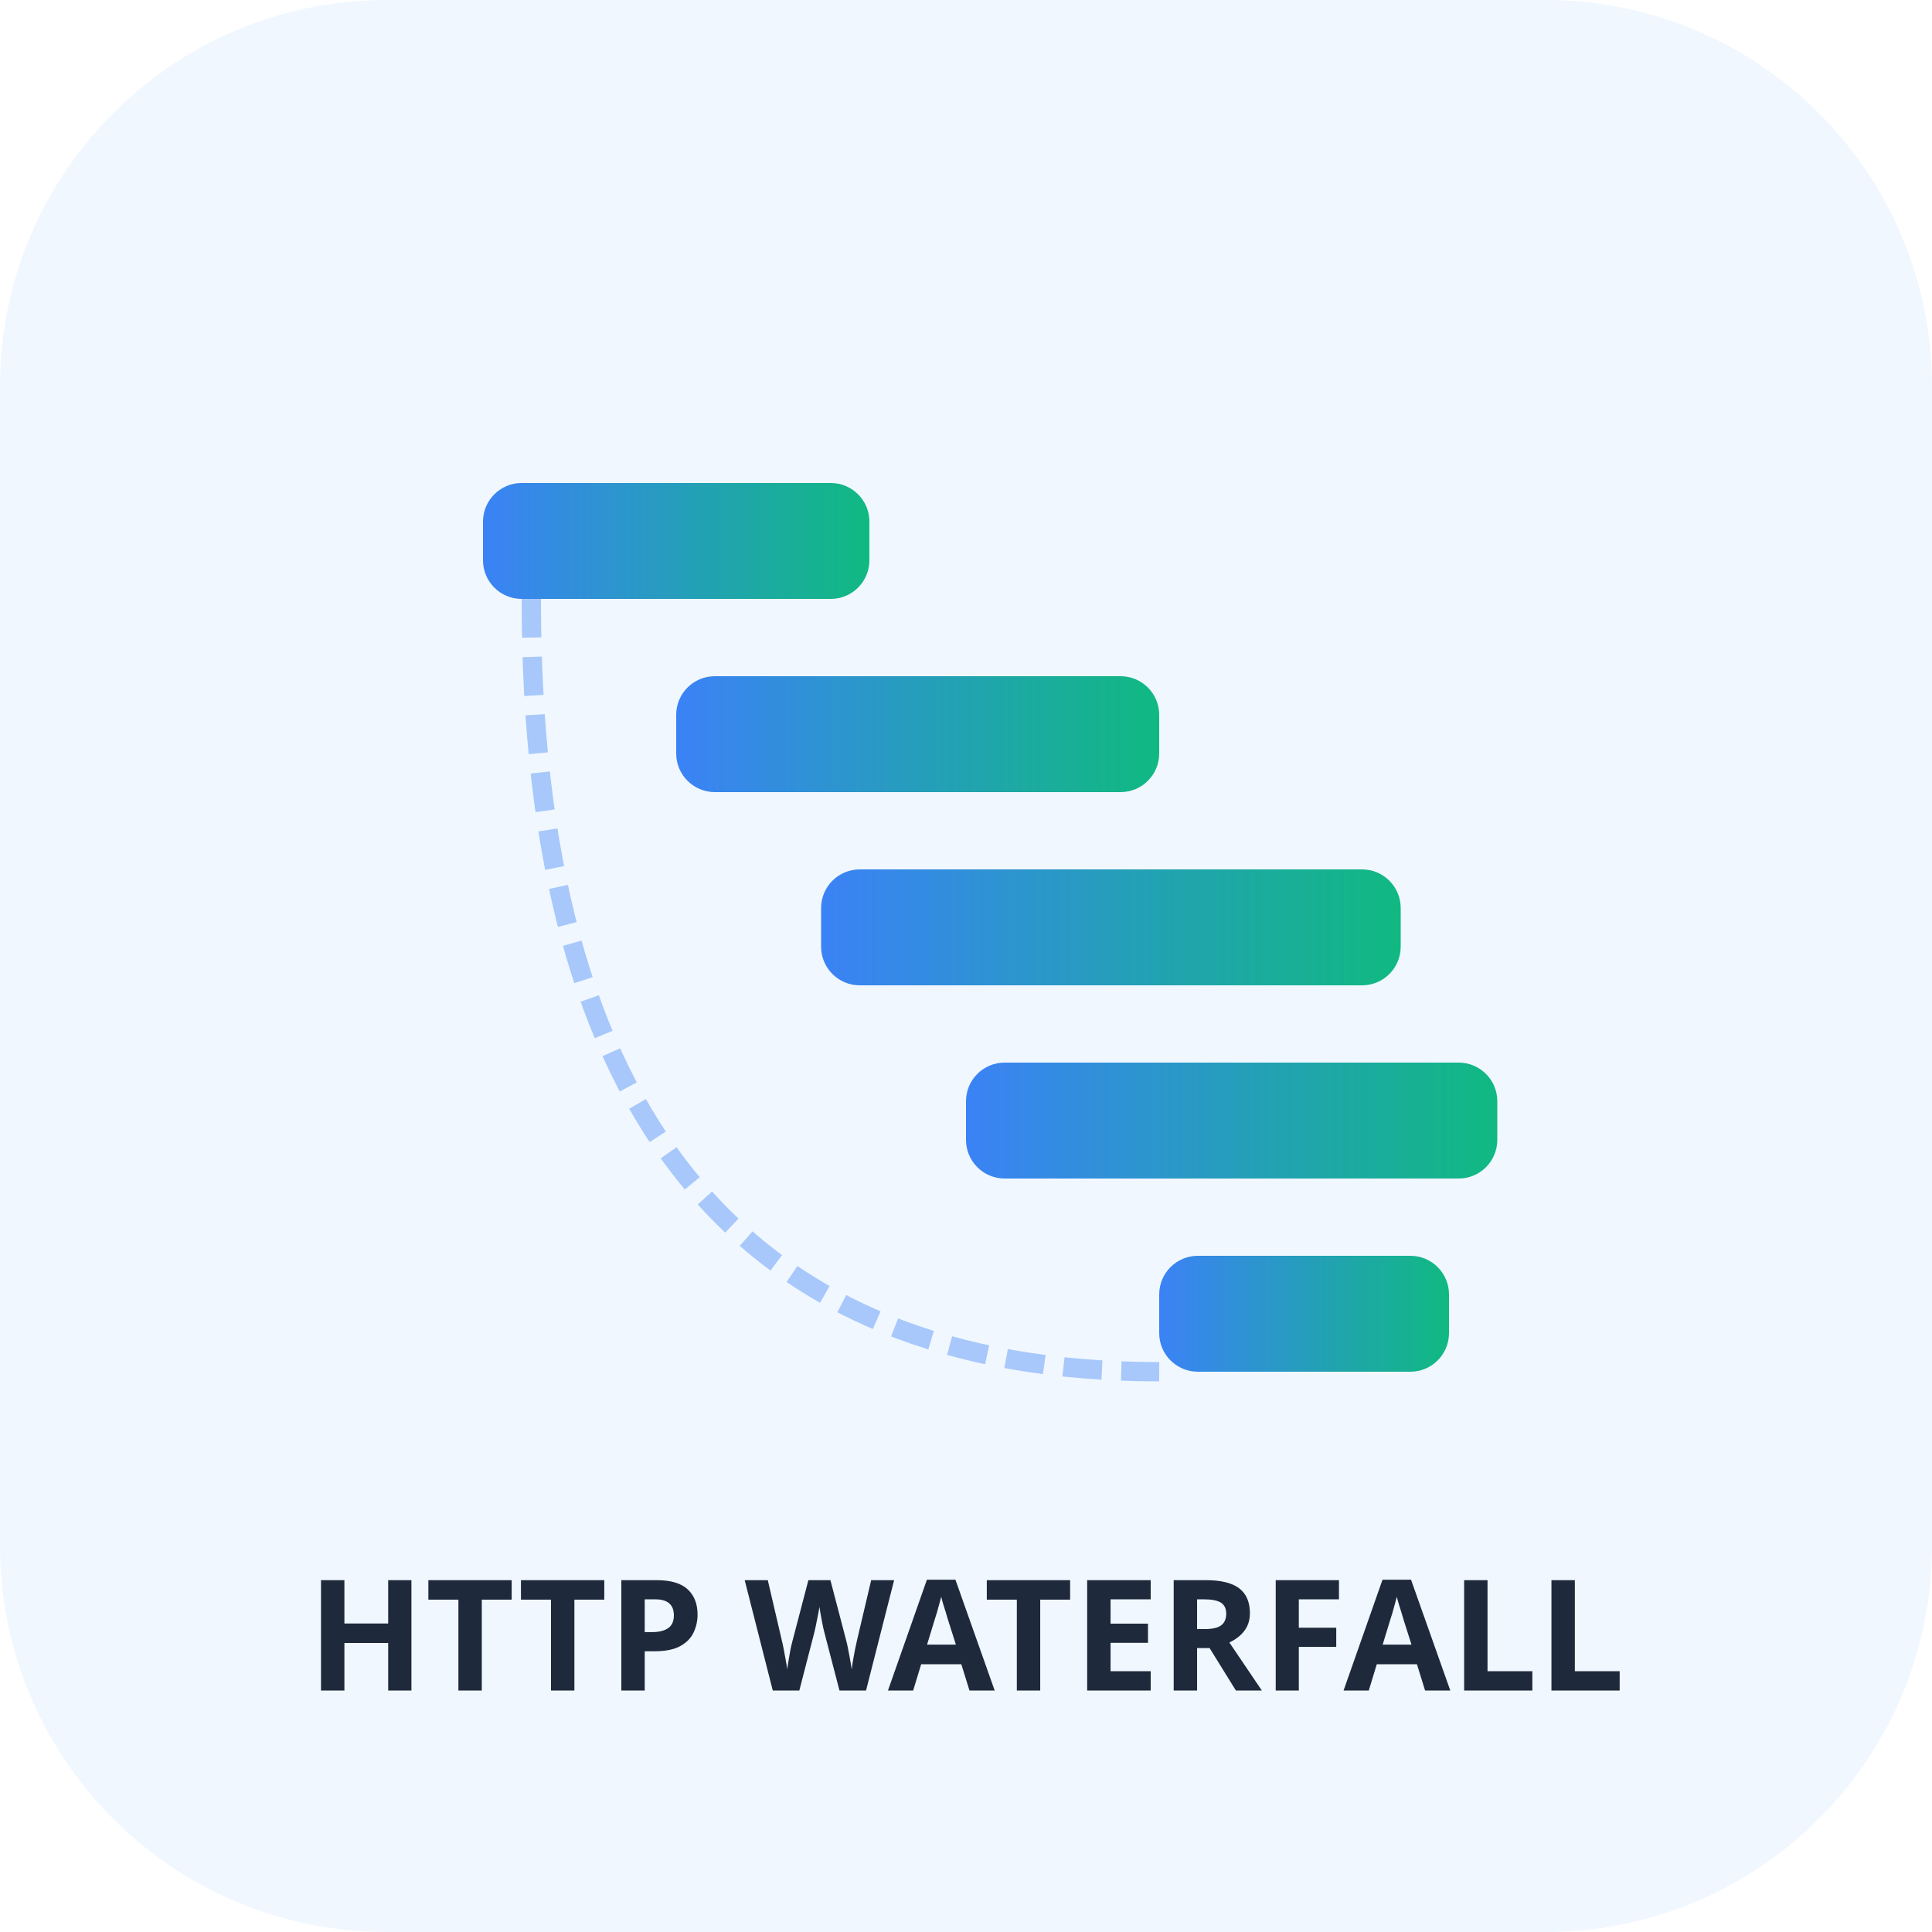
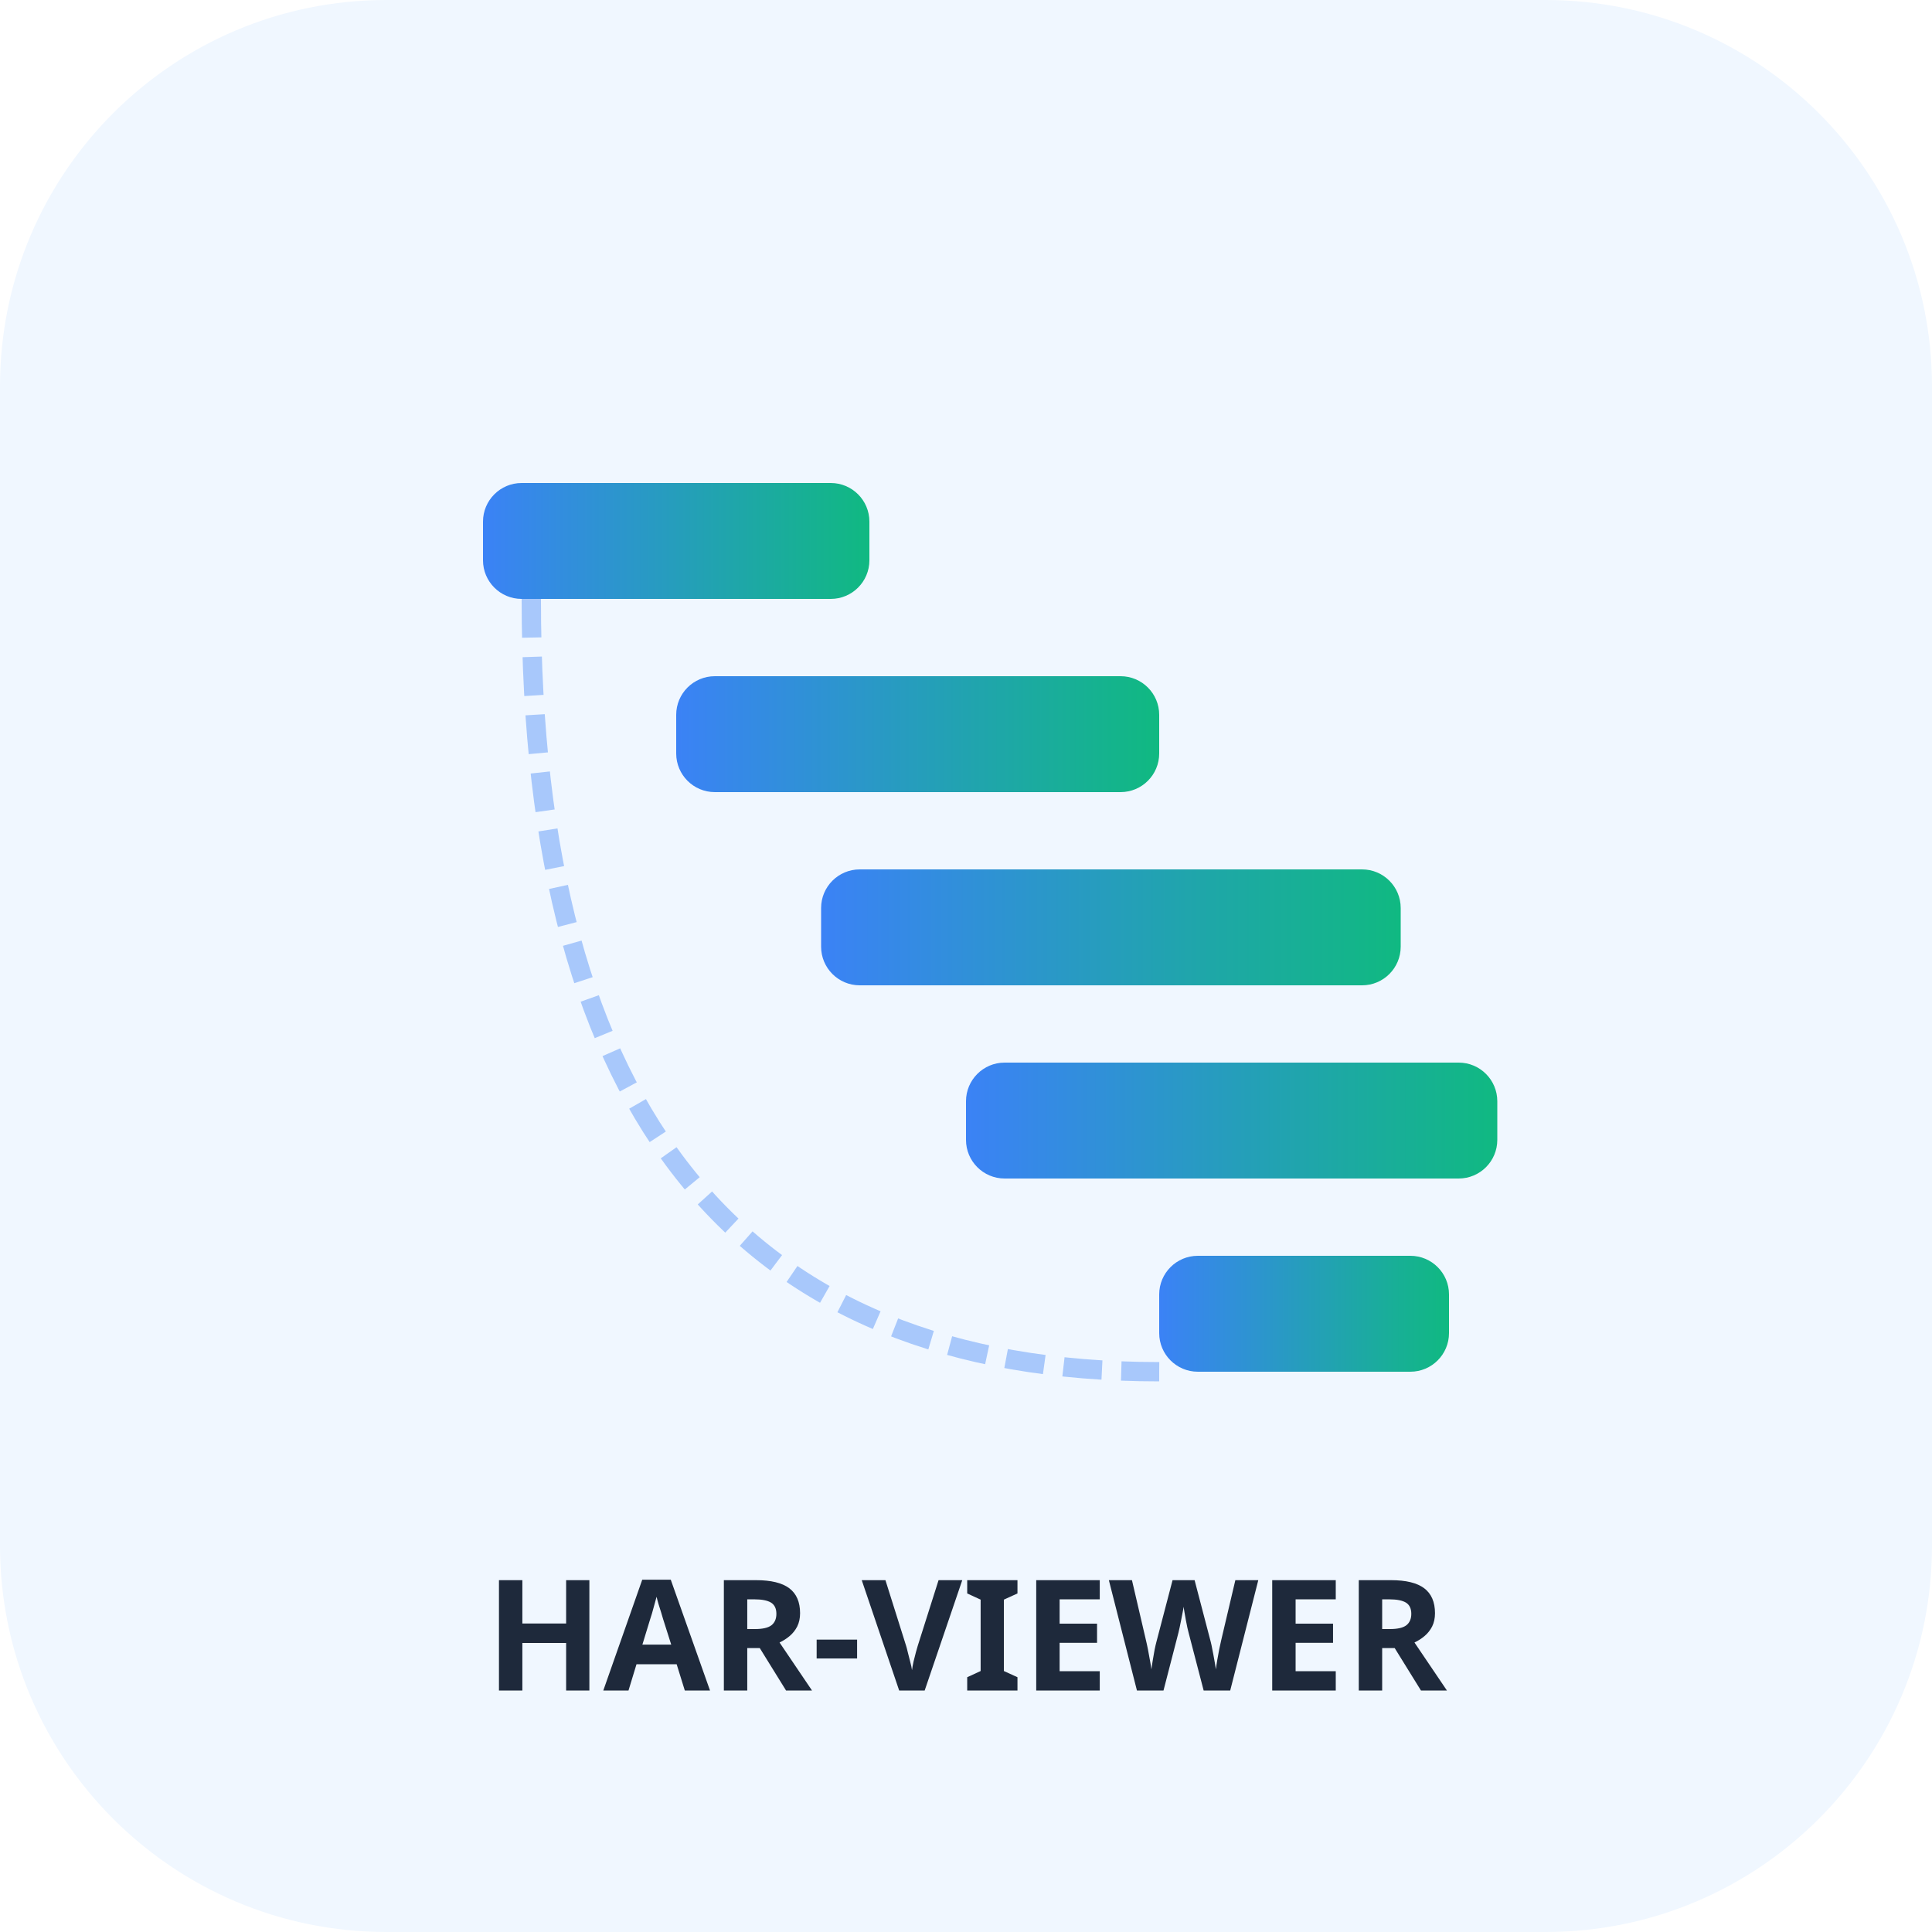
<svg xmlns="http://www.w3.org/2000/svg" viewBox="0 0 200 200">
  <rect width="200" height="200" rx="40" fill="#f0f7ff" />
  <defs>
    <linearGradient id="g" x1="0%" y1="0%" x2="100%" y2="0%">
      <stop offset="0%" stop-color="#3b82f6" />
      <stop offset="100%" stop-color="#10b981" />
    </linearGradient>
  </defs>
  <rect x="50" y="50" width="40" height="12" rx="4" fill="url(#g)" />
  <rect x="70" y="70" width="50" height="12" rx="4" fill="url(#g)" />
  <rect x="85" y="90" width="60" height="12" rx="4" fill="url(#g)" />
  <rect x="100" y="110" width="55" height="12" rx="4" fill="url(#g)" />
  <rect x="120" y="130" width="30" height="12" rx="4" fill="url(#g)" />
  <path d="M55 62 Q 55 142 120 142" stroke="#3b82f6" stroke-width="2" fill="none" stroke-dasharray="4 2" opacity="0.4" />
-   <text x="50%" y="175" text-anchor="middle" font-family="sans-serif" font-weight="bold" font-size="16" fill="#1e293b">HTTP WATERFALL</text>
+   <text x="50%" y="175" text-anchor="middle" font-family="sans-serif" font-weight="bold" font-size="16" fill="#1e293b">HAR-VIEWER</text>
</svg>
